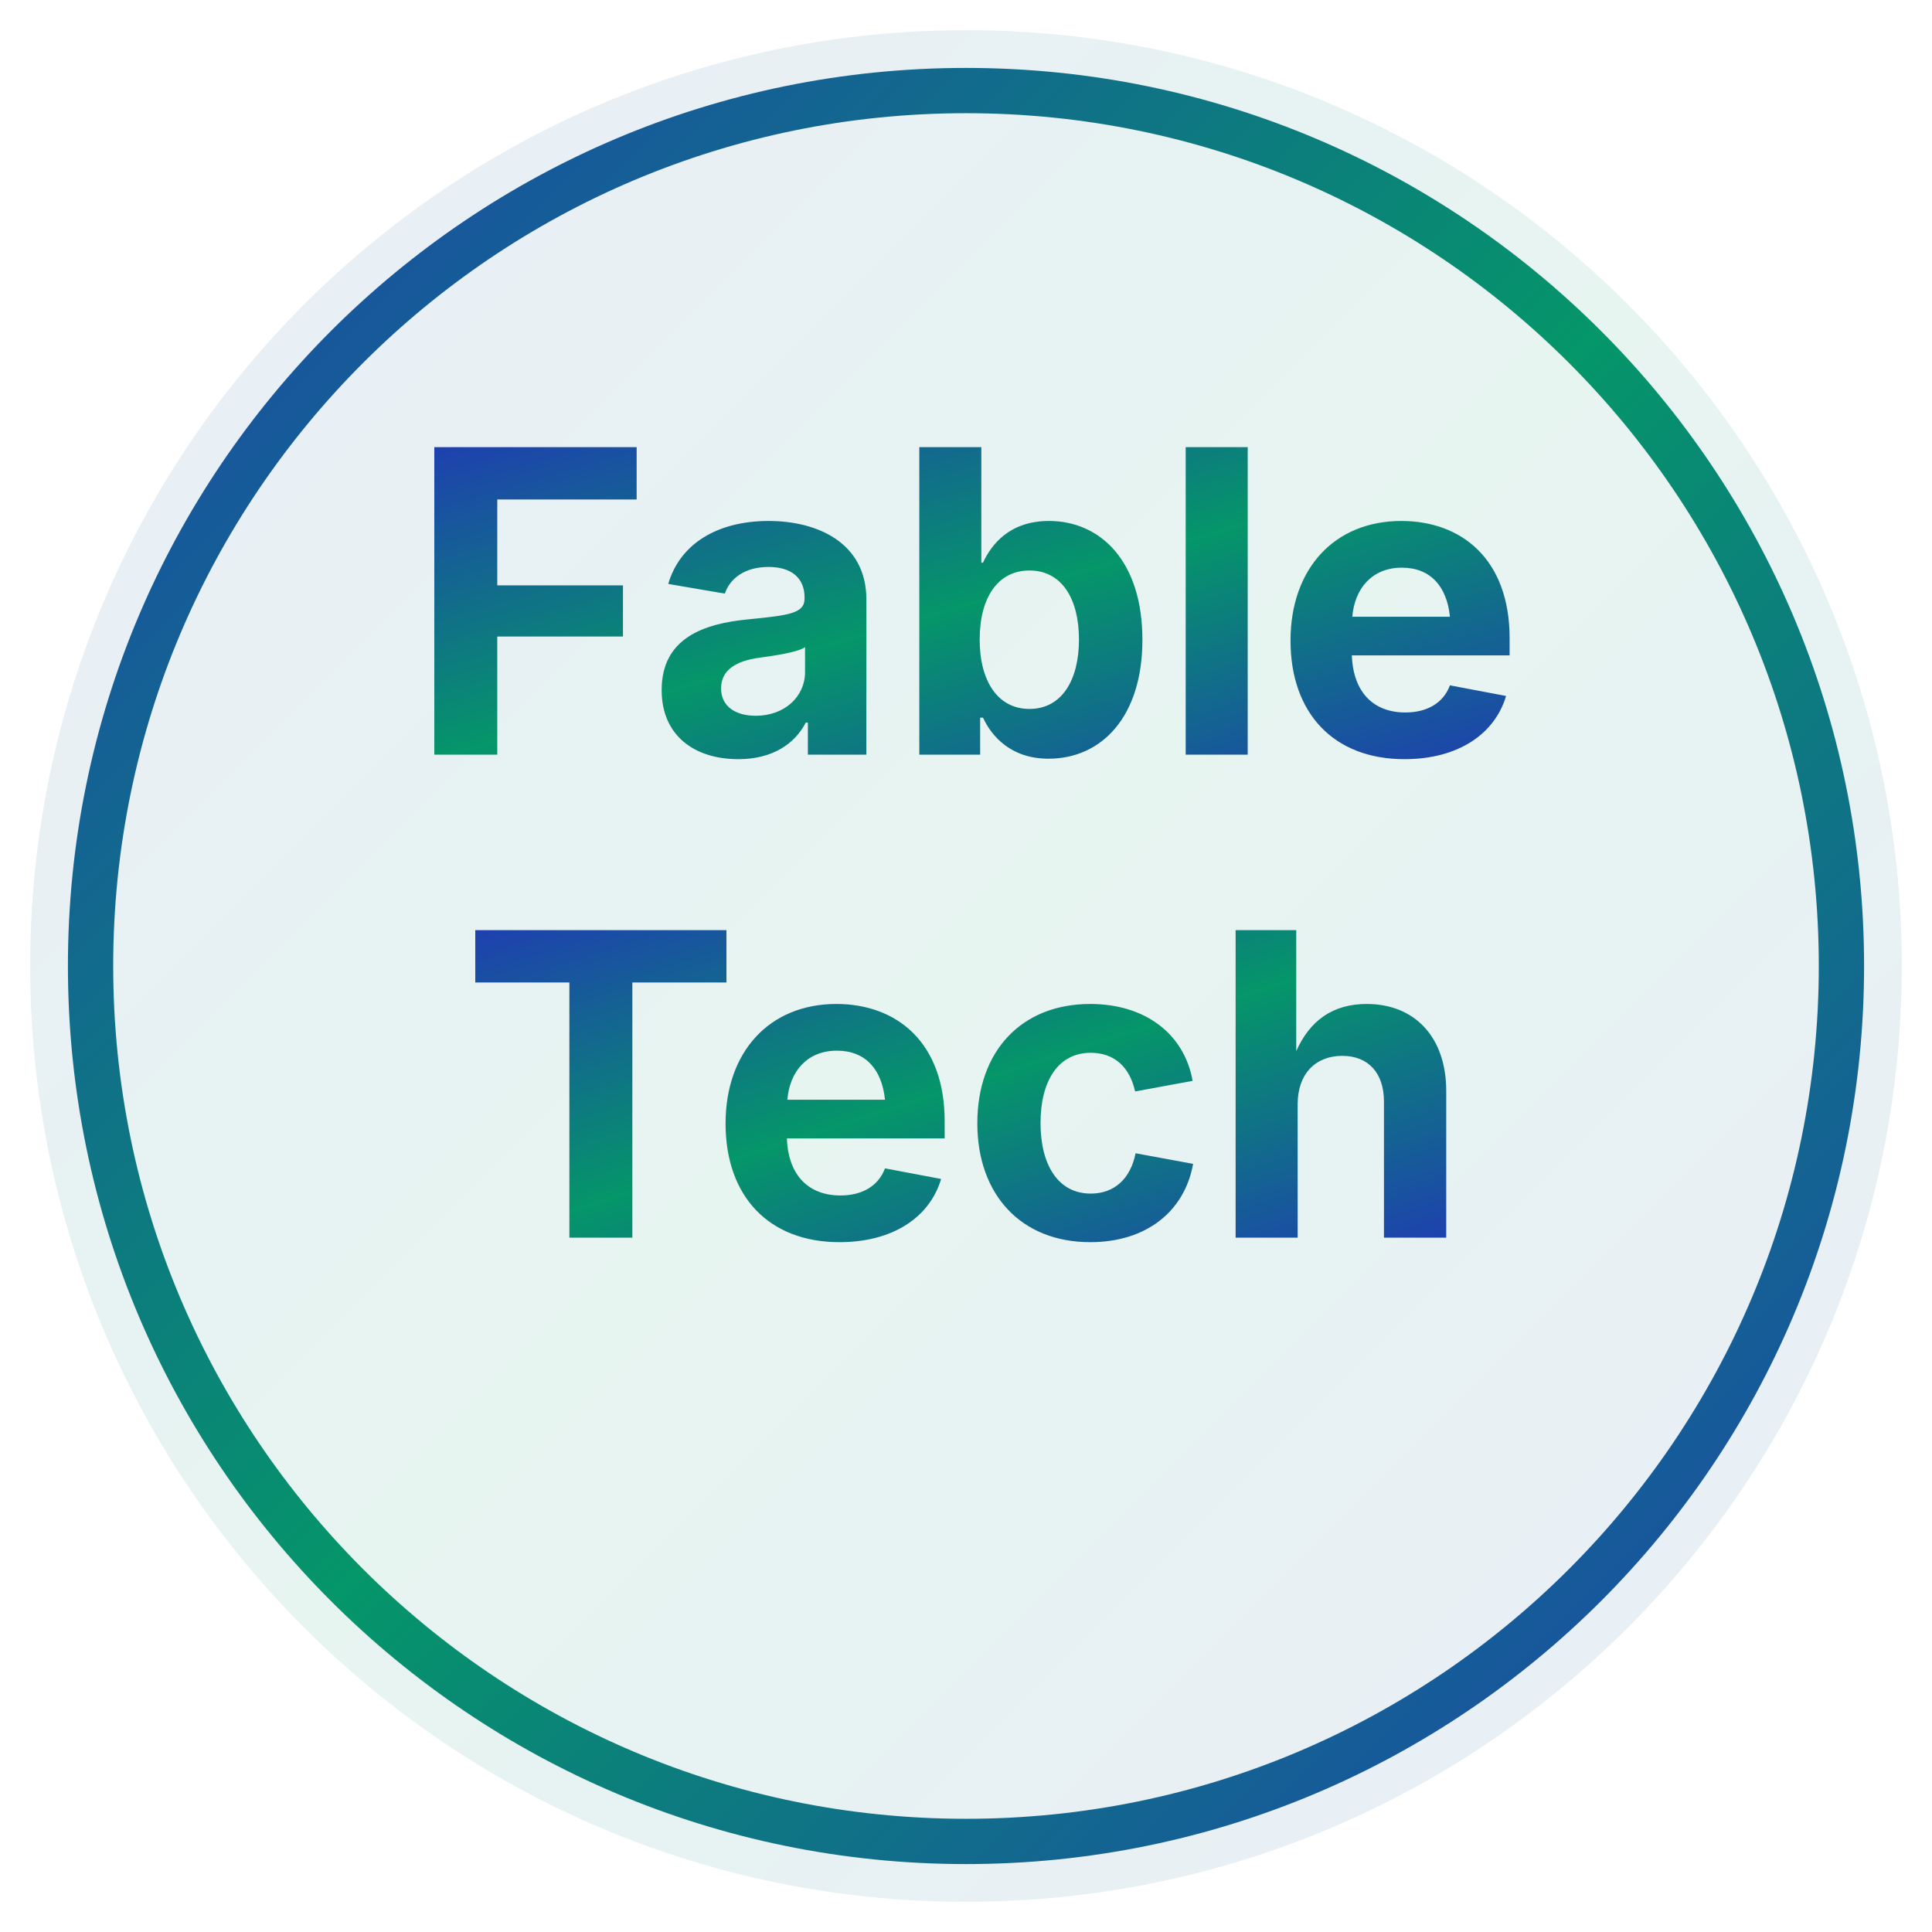
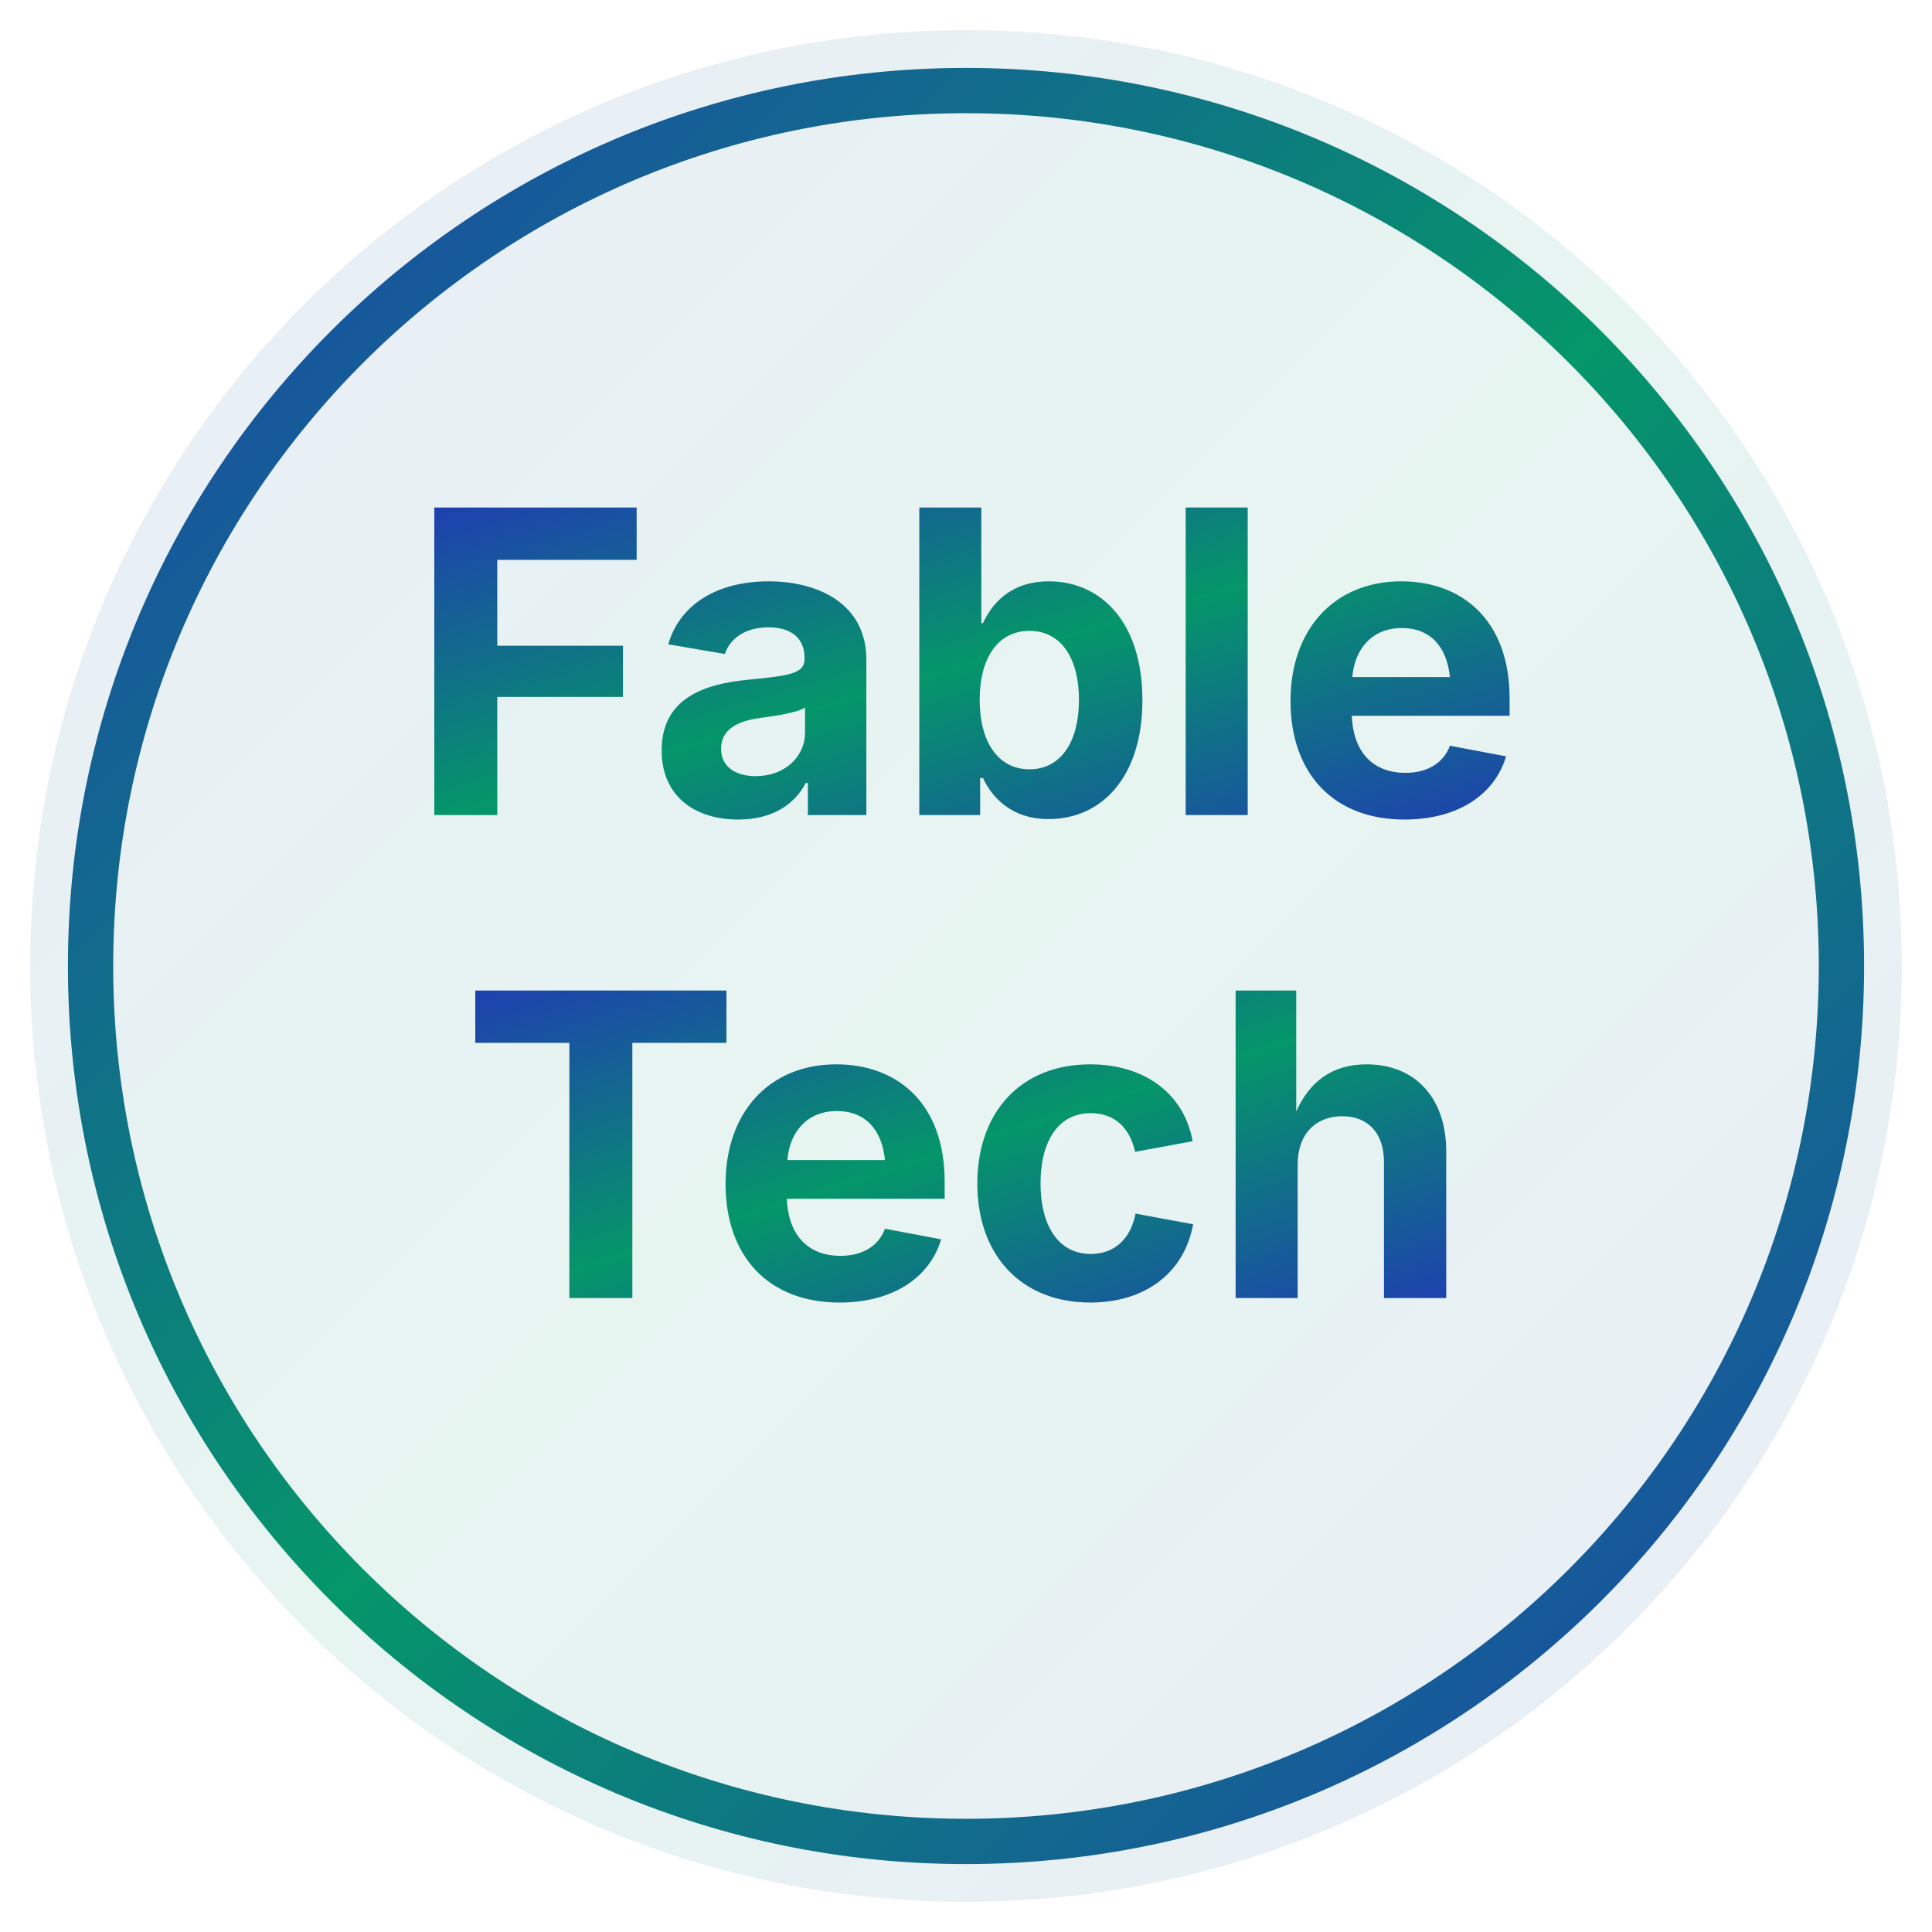
<svg xmlns="http://www.w3.org/2000/svg" viewBox="0 0 128 128">
  <defs>
    <linearGradient id="faviconGrad" x1="0%" y1="0%" x2="100%" y2="100%">
      <stop offset="0%" style="stop-color:#1e40af" />
      <stop offset="50%" style="stop-color:#059669" />
      <stop offset="100%" style="stop-color:#1e40af" />
    </linearGradient>
  </defs>
  <circle cx="64" cy="64" r="62" fill="url(#faviconGrad)" opacity="0.1" />
  <circle cx="64" cy="64" r="58" stroke="url(#faviconGrad)" stroke-width="3" fill="none" />
-   <text x="64" y="50" font-family="Inter, Arial, sans-serif" font-size="28" font-weight="700" text-anchor="middle" fill="url(#faviconGrad)">Fable</text>
-   <text x="64" y="82" font-family="Inter, Arial, sans-serif" font-size="28" font-weight="700" text-anchor="middle" fill="url(#faviconGrad)">Tech</text>
+   <text x="64" y="54" font-family="Inter, Arial, sans-serif" font-size="28" font-weight="700" text-anchor="middle" fill="url(#faviconGrad)">Fable</text>
+   <text x="64" y="86" font-family="Inter, Arial, sans-serif" font-size="28" font-weight="700" text-anchor="middle" fill="url(#faviconGrad)">Tech</text>
</svg>
